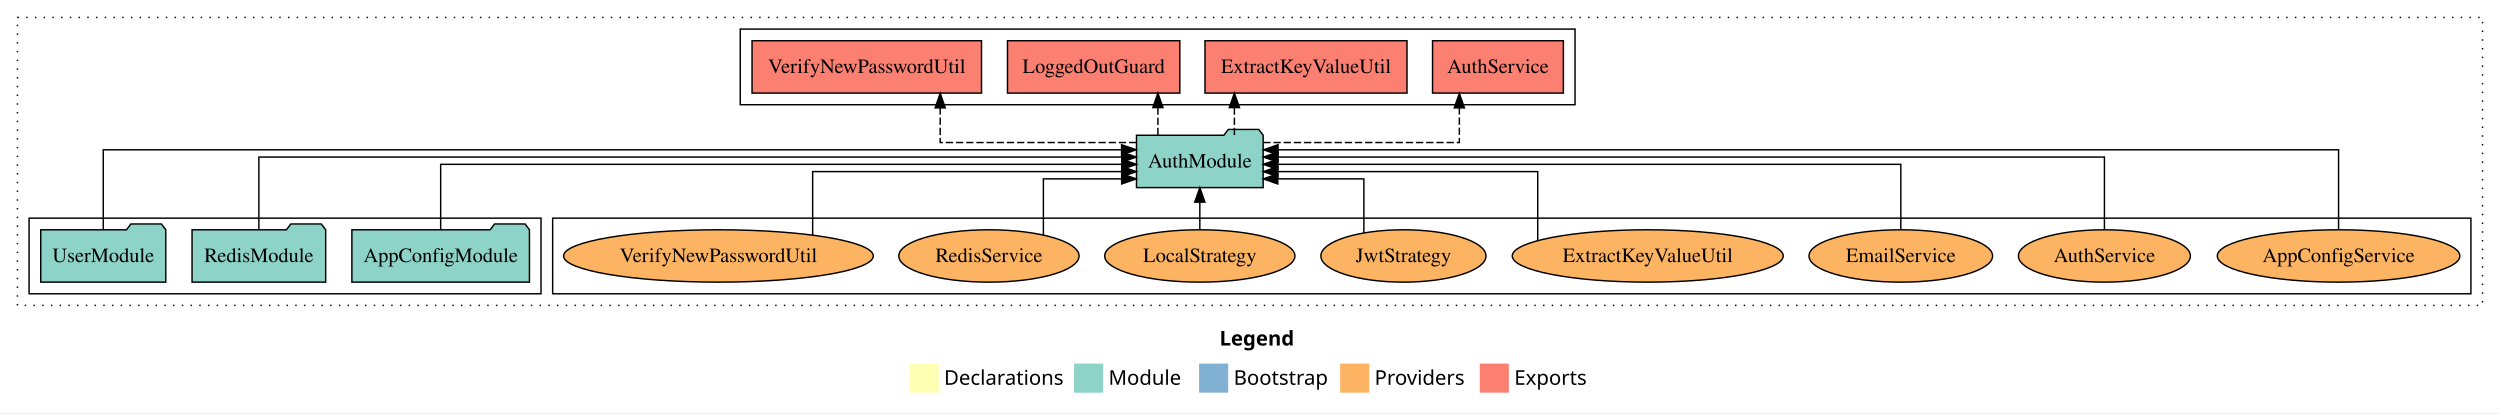
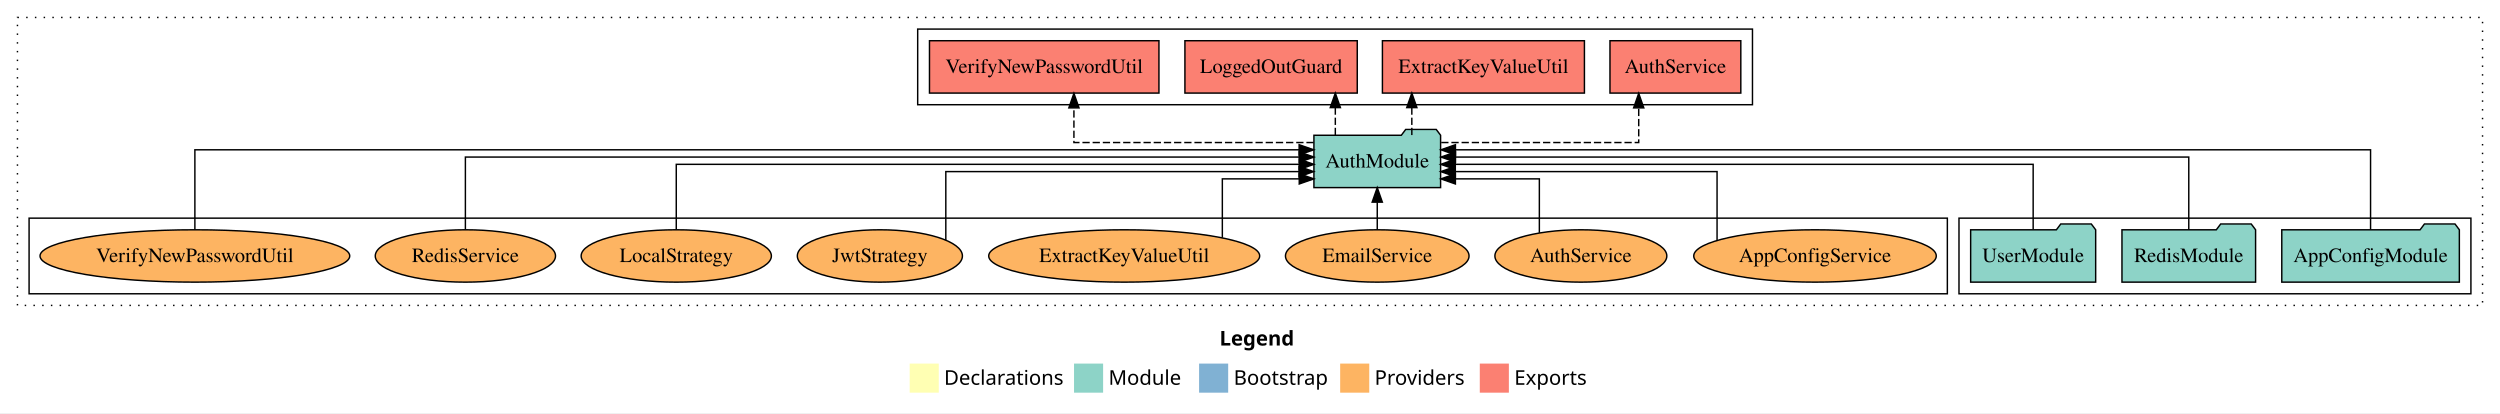
<svg xmlns="http://www.w3.org/2000/svg" width="1719pt" height="284pt" viewBox="0.00 0.00 1719.00 284.00">
  <g id="graph0" class="graph" transform="scale(1 1) rotate(0) translate(4 280)">
    <polygon fill="white" stroke="transparent" points="-4,4 -4,-280 1715,-280 1715,4 -4,4" />
    <text text-anchor="start" x="834.51" y="-42.4" font-family="sans-serif" font-weight="bold" font-size="14.00">Legend</text>
    <polygon fill="#ffffb3" stroke="transparent" points="621.5,-10 621.5,-30 641.5,-30 641.5,-10 621.5,-10" />
    <text text-anchor="start" x="645.13" y="-15.4" font-family="sans-serif" font-size="14.00">  Declarations</text>
    <polygon fill="#8dd3c7" stroke="transparent" points="734.5,-10 734.5,-30 754.5,-30 754.5,-10 734.5,-10" />
    <text text-anchor="start" x="758.23" y="-15.4" font-family="sans-serif" font-size="14.00">  Module</text>
    <polygon fill="#80b1d3" stroke="transparent" points="820.5,-10 820.5,-30 840.5,-30 840.5,-10 820.5,-10" />
    <text text-anchor="start" x="844.28" y="-15.4" font-family="sans-serif" font-size="14.00">  Bootstrap</text>
    <polygon fill="#fdb462" stroke="transparent" points="917.5,-10 917.5,-30 937.5,-30 937.5,-10 917.5,-10" />
    <text text-anchor="start" x="941.17" y="-15.4" font-family="sans-serif" font-size="14.00">  Providers</text>
    <polygon fill="#fb8072" stroke="transparent" points="1013.5,-10 1013.5,-30 1033.5,-30 1033.5,-10 1013.5,-10" />
    <text text-anchor="start" x="1037.23" y="-15.4" font-family="sans-serif" font-size="14.00">  Exports</text>
    <g id="clust1" class="cluster">
      <polygon fill="none" stroke="black" stroke-dasharray="1,5" points="8,-70 8,-268 1703,-268 1703,-70 8,-70" />
    </g>
-     <g id="clust6" class="cluster">
-       <polygon fill="none" stroke="black" points="376,-78 376,-130 1695,-130 1695,-78 376,-78" />
-     </g>
    <g id="clust3" class="cluster">
-       <polygon fill="none" stroke="black" points="16,-78 16,-130 368,-130 368,-78 16,-78" />
+       <polygon fill="none" stroke="black" points="1343,-78 1343,-130 1695,-130 1695,-78 1343,-78" />
    </g>
    <g id="clust4" class="cluster">
-       <polygon fill="none" stroke="black" points="505,-208 505,-260 1079,-260 1079,-208 505,-208" />
+       <polygon fill="none" stroke="black" points="627,-208 627,-260 1201,-260 1201,-208 627,-208" />
+     </g>
+     <g id="clust6" class="cluster">
+       <polygon fill="none" stroke="black" points="16,-78 16,-130 1335,-130 1335,-78 16,-78" />
    </g>
    <g id="node1" class="node">
-       <polygon fill="#8dd3c7" stroke="black" points="360.05,-122 357.05,-126 336.05,-126 333.05,-122 237.95,-122 237.95,-86 360.05,-86 360.05,-122" />
-       <text text-anchor="middle" x="299" y="-99.8" font-family="Times,serif" font-size="14.00">AppConfigModule</text>
+       <polygon fill="#8dd3c7" stroke="black" points="1687.05,-122 1684.05,-126 1663.05,-126 1660.05,-122 1564.95,-122 1564.95,-86 1687.05,-86 1687.05,-122" />
+       <text text-anchor="middle" x="1626" y="-99.8" font-family="Times,serif" font-size="14.00">AppConfigModule</text>
    </g>
    <g id="node4" class="node">
-       <polygon fill="#8dd3c7" stroke="black" points="864.55,-187 861.55,-191 840.55,-191 837.55,-187 777.45,-187 777.45,-151 864.55,-151 864.55,-187" />
-       <text text-anchor="middle" x="821" y="-164.8" font-family="Times,serif" font-size="14.00">AuthModule</text>
+       <polygon fill="#8dd3c7" stroke="black" points="986.55,-187 983.55,-191 962.55,-191 959.55,-187 899.45,-187 899.45,-151 986.55,-151 986.55,-187" />
+       <text text-anchor="middle" x="943" y="-164.8" font-family="Times,serif" font-size="14.00">AuthModule</text>
    </g>
    <g id="edge1" class="edge">
-       <path fill="none" stroke="black" d="M299,-122.22C299,-140.83 299,-167 299,-167 299,-167 767.39,-167 767.39,-167" />
-       <polygon fill="black" stroke="black" points="767.39,-170.5 777.39,-167 767.39,-163.5 767.39,-170.5" />
+       <path fill="none" stroke="black" d="M1626,-122.04C1626,-143.66 1626,-177 1626,-177 1626,-177 996.76,-177 996.76,-177" />
+       <polygon fill="black" stroke="black" points="996.76,-173.5 986.76,-177 996.76,-180.5 996.76,-173.5" />
    </g>
    <g id="node2" class="node">
-       <polygon fill="#8dd3c7" stroke="black" points="219.94,-122 216.94,-126 195.94,-126 192.94,-122 128.06,-122 128.06,-86 219.94,-86 219.94,-122" />
-       <text text-anchor="middle" x="174" y="-99.8" font-family="Times,serif" font-size="14.00">RedisModule</text>
+       <polygon fill="#8dd3c7" stroke="black" points="1546.94,-122 1543.94,-126 1522.94,-126 1519.94,-122 1455.06,-122 1455.06,-86 1546.94,-86 1546.94,-122" />
+       <text text-anchor="middle" x="1501" y="-99.8" font-family="Times,serif" font-size="14.00">RedisModule</text>
    </g>
    <g id="edge2" class="edge">
-       <path fill="none" stroke="black" d="M174,-122.22C174,-142.37 174,-172 174,-172 174,-172 767.29,-172 767.29,-172" />
-       <polygon fill="black" stroke="black" points="767.29,-175.5 777.29,-172 767.29,-168.5 767.29,-175.5" />
+       <path fill="none" stroke="black" d="M1501,-122.22C1501,-142.37 1501,-172 1501,-172 1501,-172 996.79,-172 996.79,-172" />
+       <polygon fill="black" stroke="black" points="996.79,-168.5 986.79,-172 996.79,-175.5 996.79,-168.5" />
    </g>
    <g id="node3" class="node">
-       <polygon fill="#8dd3c7" stroke="black" points="109.98,-122 106.98,-126 85.98,-126 82.98,-122 24.02,-122 24.02,-86 109.98,-86 109.98,-122" />
-       <text text-anchor="middle" x="67" y="-99.8" font-family="Times,serif" font-size="14.00">UserModule</text>
+       <polygon fill="#8dd3c7" stroke="black" points="1436.98,-122 1433.98,-126 1412.98,-126 1409.98,-122 1351.02,-122 1351.02,-86 1436.98,-86 1436.98,-122" />
+       <text text-anchor="middle" x="1394" y="-99.8" font-family="Times,serif" font-size="14.00">UserModule</text>
    </g>
    <g id="edge3" class="edge">
-       <path fill="none" stroke="black" d="M67,-122.04C67,-143.66 67,-177 67,-177 67,-177 767.2,-177 767.2,-177" />
-       <polygon fill="black" stroke="black" points="767.2,-180.5 777.2,-177 767.2,-173.5 767.2,-180.5" />
+       <path fill="none" stroke="black" d="M1394,-122.22C1394,-140.83 1394,-167 1394,-167 1394,-167 996.65,-167 996.65,-167" />
+       <polygon fill="black" stroke="black" points="996.65,-163.5 986.65,-167 996.65,-170.5 996.65,-163.5" />
    </g>
    <g id="node5" class="node">
-       <polygon fill="#fb8072" stroke="black" points="1070.98,-252 981.02,-252 981.02,-216 1070.98,-216 1070.98,-252" />
-       <text text-anchor="middle" x="1026" y="-229.8" font-family="Times,serif" font-size="14.00">AuthService </text>
+       <polygon fill="#fb8072" stroke="black" points="1192.98,-252 1103.02,-252 1103.02,-216 1192.98,-216 1192.98,-252" />
+       <text text-anchor="middle" x="1148" y="-229.8" font-family="Times,serif" font-size="14.00">AuthService </text>
    </g>
    <g id="edge4" class="edge">
-       <path fill="none" stroke="black" stroke-dasharray="5,2" d="M864.65,-182C917.48,-182 999.45,-182 999.45,-182 999.45,-182 999.45,-205.81 999.45,-205.81" />
-       <polygon fill="black" stroke="black" points="995.95,-205.81 999.45,-215.81 1002.95,-205.81 995.95,-205.81" />
+       <path fill="none" stroke="black" stroke-dasharray="5,2" d="M986.98,-182C1040.2,-182 1122.78,-182 1122.78,-182 1122.78,-182 1122.78,-205.81 1122.78,-205.81" />
+       <polygon fill="black" stroke="black" points="1119.28,-205.81 1122.78,-215.81 1126.28,-205.81 1119.28,-205.81" />
    </g>
    <g id="node6" class="node">
-       <polygon fill="#fb8072" stroke="black" points="963.45,-252 824.55,-252 824.55,-216 963.45,-216 963.45,-252" />
-       <text text-anchor="middle" x="894" y="-229.8" font-family="Times,serif" font-size="14.00">ExtractKeyValueUtil </text>
+       <polygon fill="#fb8072" stroke="black" points="1085.45,-252 946.55,-252 946.55,-216 1085.45,-216 1085.45,-252" />
+       <text text-anchor="middle" x="1016" y="-229.8" font-family="Times,serif" font-size="14.00">ExtractKeyValueUtil </text>
    </g>
    <g id="edge5" class="edge">
-       <path fill="none" stroke="black" stroke-dasharray="5,2" d="M844.77,-187.11C844.77,-187.11 844.77,-205.99 844.77,-205.99" />
-       <polygon fill="black" stroke="black" points="841.27,-205.99 844.77,-215.99 848.27,-205.99 841.27,-205.99" />
+       <path fill="none" stroke="black" stroke-dasharray="5,2" d="M966.77,-187.11C966.77,-187.11 966.77,-205.99 966.77,-205.99" />
+       <polygon fill="black" stroke="black" points="963.27,-205.99 966.77,-215.99 970.27,-205.99 963.27,-205.99" />
    </g>
    <g id="node7" class="node">
-       <polygon fill="#fb8072" stroke="black" points="807.25,-252 688.75,-252 688.75,-216 807.25,-216 807.25,-252" />
-       <text text-anchor="middle" x="748" y="-229.8" font-family="Times,serif" font-size="14.00">LoggedOutGuard </text>
+       <polygon fill="#fb8072" stroke="black" points="929.25,-252 810.75,-252 810.75,-216 929.25,-216 929.25,-252" />
+       <text text-anchor="middle" x="870" y="-229.8" font-family="Times,serif" font-size="14.00">LoggedOutGuard </text>
    </g>
    <g id="edge6" class="edge">
-       <path fill="none" stroke="black" stroke-dasharray="5,2" d="M792.17,-187.11C792.17,-187.11 792.17,-205.99 792.17,-205.99" />
-       <polygon fill="black" stroke="black" points="788.67,-205.99 792.17,-215.99 795.67,-205.99 788.67,-205.99" />
+       <path fill="none" stroke="black" stroke-dasharray="5,2" d="M914.17,-187.11C914.17,-187.11 914.17,-205.99 914.17,-205.99" />
+       <polygon fill="black" stroke="black" points="910.67,-205.99 914.17,-215.99 917.67,-205.99 910.67,-205.99" />
    </g>
    <g id="node8" class="node">
-       <polygon fill="#fb8072" stroke="black" points="670.89,-252 513.11,-252 513.11,-216 670.89,-216 670.89,-252" />
-       <text text-anchor="middle" x="592" y="-229.8" font-family="Times,serif" font-size="14.00">VerifyNewPasswordUtil </text>
+       <polygon fill="#fb8072" stroke="black" points="792.89,-252 635.11,-252 635.11,-216 792.89,-216 792.89,-252" />
+       <text text-anchor="middle" x="714" y="-229.8" font-family="Times,serif" font-size="14.00">VerifyNewPasswordUtil </text>
    </g>
    <g id="edge7" class="edge">
-       <path fill="none" stroke="black" stroke-dasharray="5,2" d="M777.33,-182C724.48,-182 642.48,-182 642.48,-182 642.48,-182 642.48,-205.81 642.48,-205.81" />
-       <polygon fill="black" stroke="black" points="638.98,-205.81 642.48,-215.81 645.98,-205.81 638.98,-205.81" />
+       <path fill="none" stroke="black" stroke-dasharray="5,2" d="M899.28,-182C838.12,-182 734.43,-182 734.43,-182 734.43,-182 734.43,-205.81 734.43,-205.81" />
+       <polygon fill="black" stroke="black" points="730.93,-205.81 734.43,-215.81 737.93,-205.81 730.93,-205.81" />
    </g>
    <g id="node9" class="node">
-       <ellipse fill="#fdb462" stroke="black" cx="1604" cy="-104" rx="83.39" ry="18" />
-       <text text-anchor="middle" x="1604" y="-99.8" font-family="Times,serif" font-size="14.00">AppConfigService</text>
+       <ellipse fill="#fdb462" stroke="black" cx="1244" cy="-104" rx="83.39" ry="18" />
+       <text text-anchor="middle" x="1244" y="-99.8" font-family="Times,serif" font-size="14.00">AppConfigService</text>
    </g>
    <g id="edge8" class="edge">
-       <path fill="none" stroke="black" d="M1604,-122.04C1604,-143.66 1604,-177 1604,-177 1604,-177 874.78,-177 874.78,-177" />
-       <polygon fill="black" stroke="black" points="874.78,-173.5 864.78,-177 874.78,-180.5 874.78,-173.5" />
+       <path fill="none" stroke="black" d="M1176.65,-114.64C1176.65,-131.38 1176.65,-162 1176.65,-162 1176.65,-162 996.67,-162 996.67,-162" />
+       <polygon fill="black" stroke="black" points="996.67,-158.5 986.67,-162 996.67,-165.5 996.67,-158.5" />
    </g>
    <g id="node10" class="node">
-       <ellipse fill="#fdb462" stroke="black" cx="1443" cy="-104" rx="59.11" ry="18" />
-       <text text-anchor="middle" x="1443" y="-99.8" font-family="Times,serif" font-size="14.00">AuthService</text>
+       <ellipse fill="#fdb462" stroke="black" cx="1083" cy="-104" rx="59.11" ry="18" />
+       <text text-anchor="middle" x="1083" y="-99.8" font-family="Times,serif" font-size="14.00">AuthService</text>
    </g>
    <g id="edge9" class="edge">
-       <path fill="none" stroke="black" d="M1443,-122.22C1443,-142.37 1443,-172 1443,-172 1443,-172 874.74,-172 874.74,-172" />
-       <polygon fill="black" stroke="black" points="874.74,-168.5 864.74,-172 874.74,-175.5 874.74,-168.5" />
+       <path fill="none" stroke="black" d="M1054.46,-119.9C1054.46,-135.51 1054.46,-157 1054.46,-157 1054.46,-157 996.73,-157 996.73,-157" />
+       <polygon fill="black" stroke="black" points="996.73,-153.5 986.73,-157 996.73,-160.5 996.73,-153.5" />
    </g>
    <g id="node11" class="node">
-       <ellipse fill="#fdb462" stroke="black" cx="1303" cy="-104" rx="63.12" ry="18" />
-       <text text-anchor="middle" x="1303" y="-99.8" font-family="Times,serif" font-size="14.00">EmailService</text>
+       <ellipse fill="#fdb462" stroke="black" cx="943" cy="-104" rx="63.12" ry="18" />
+       <text text-anchor="middle" x="943" y="-99.8" font-family="Times,serif" font-size="14.00">EmailService</text>
    </g>
    <g id="edge10" class="edge">
-       <path fill="none" stroke="black" d="M1303,-122.22C1303,-140.83 1303,-167 1303,-167 1303,-167 874.62,-167 874.62,-167" />
-       <polygon fill="black" stroke="black" points="874.62,-163.5 864.62,-167 874.62,-170.5 874.62,-163.5" />
+       <path fill="none" stroke="black" d="M943,-122.11C943,-122.11 943,-140.99 943,-140.99" />
+       <polygon fill="black" stroke="black" points="939.5,-140.99 943,-150.99 946.5,-140.99 939.5,-140.99" />
    </g>
    <g id="node12" class="node">
-       <ellipse fill="#fdb462" stroke="black" cx="1129" cy="-104" rx="93.17" ry="18" />
-       <text text-anchor="middle" x="1129" y="-99.8" font-family="Times,serif" font-size="14.00">ExtractKeyValueUtil</text>
+       <ellipse fill="#fdb462" stroke="black" cx="769" cy="-104" rx="93.17" ry="18" />
+       <text text-anchor="middle" x="769" y="-99.8" font-family="Times,serif" font-size="14.00">ExtractKeyValueUtil</text>
    </g>
    <g id="edge11" class="edge">
-       <path fill="none" stroke="black" d="M1053.33,-114.64C1053.33,-131.38 1053.33,-162 1053.33,-162 1053.33,-162 874.7,-162 874.7,-162" />
-       <polygon fill="black" stroke="black" points="874.7,-158.5 864.7,-162 874.7,-165.5 874.7,-158.5" />
+       <path fill="none" stroke="black" d="M836.48,-116.56C836.48,-132.23 836.48,-157 836.48,-157 836.48,-157 889.37,-157 889.37,-157" />
+       <polygon fill="black" stroke="black" points="889.37,-160.5 899.37,-157 889.37,-153.5 889.37,-160.5" />
    </g>
    <g id="node13" class="node">
-       <ellipse fill="#fdb462" stroke="black" cx="961" cy="-104" rx="56.76" ry="18" />
-       <text text-anchor="middle" x="961" y="-99.8" font-family="Times,serif" font-size="14.00">JwtStrategy</text>
+       <ellipse fill="#fdb462" stroke="black" cx="601" cy="-104" rx="56.76" ry="18" />
+       <text text-anchor="middle" x="601" y="-99.8" font-family="Times,serif" font-size="14.00">JwtStrategy</text>
    </g>
    <g id="edge12" class="edge">
-       <path fill="none" stroke="black" d="M933.8,-119.9C933.8,-135.51 933.8,-157 933.8,-157 933.8,-157 874.61,-157 874.61,-157" />
-       <polygon fill="black" stroke="black" points="874.61,-153.5 864.61,-157 874.61,-160.5 874.61,-153.5" />
+       <path fill="none" stroke="black" d="M646.34,-114.91C646.34,-131.71 646.34,-162 646.34,-162 646.34,-162 889.23,-162 889.23,-162" />
+       <polygon fill="black" stroke="black" points="889.23,-165.5 899.23,-162 889.23,-158.5 889.23,-165.5" />
    </g>
    <g id="node14" class="node">
-       <ellipse fill="#fdb462" stroke="black" cx="821" cy="-104" rx="65.41" ry="18" />
-       <text text-anchor="middle" x="821" y="-99.8" font-family="Times,serif" font-size="14.00">LocalStrategy</text>
+       <ellipse fill="#fdb462" stroke="black" cx="461" cy="-104" rx="65.41" ry="18" />
+       <text text-anchor="middle" x="461" y="-99.8" font-family="Times,serif" font-size="14.00">LocalStrategy</text>
    </g>
    <g id="edge13" class="edge">
-       <path fill="none" stroke="black" d="M821,-122.11C821,-122.11 821,-140.99 821,-140.99" />
-       <polygon fill="black" stroke="black" points="817.5,-140.99 821,-150.99 824.5,-140.99 817.5,-140.99" />
+       <path fill="none" stroke="black" d="M461,-122.22C461,-140.83 461,-167 461,-167 461,-167 889.38,-167 889.38,-167" />
+       <polygon fill="black" stroke="black" points="889.38,-170.5 899.38,-167 889.38,-163.5 889.38,-170.5" />
    </g>
    <g id="node15" class="node">
-       <ellipse fill="#fdb462" stroke="black" cx="676" cy="-104" rx="61.97" ry="18" />
-       <text text-anchor="middle" x="676" y="-99.8" font-family="Times,serif" font-size="14.00">RedisService</text>
+       <ellipse fill="#fdb462" stroke="black" cx="316" cy="-104" rx="61.97" ry="18" />
+       <text text-anchor="middle" x="316" y="-99.8" font-family="Times,serif" font-size="14.00">RedisService</text>
    </g>
    <g id="edge14" class="edge">
-       <path fill="none" stroke="black" d="M713.43,-118.48C713.43,-134.17 713.43,-157 713.43,-157 713.43,-157 767.25,-157 767.25,-157" />
-       <polygon fill="black" stroke="black" points="767.25,-160.5 777.25,-157 767.25,-153.5 767.25,-160.5" />
+       <path fill="none" stroke="black" d="M316,-122.22C316,-142.37 316,-172 316,-172 316,-172 889.41,-172 889.41,-172" />
+       <polygon fill="black" stroke="black" points="889.41,-175.5 899.41,-172 889.41,-168.5 889.41,-175.5" />
    </g>
    <g id="node16" class="node">
-       <ellipse fill="#fdb462" stroke="black" cx="490" cy="-104" rx="106.49" ry="18" />
-       <text text-anchor="middle" x="490" y="-99.8" font-family="Times,serif" font-size="14.00">VerifyNewPasswordUtil</text>
+       <ellipse fill="#fdb462" stroke="black" cx="130" cy="-104" rx="106.49" ry="18" />
+       <text text-anchor="middle" x="130" y="-99.8" font-family="Times,serif" font-size="14.00">VerifyNewPasswordUtil</text>
    </g>
    <g id="edge15" class="edge">
-       <path fill="none" stroke="black" d="M554.78,-118.34C554.78,-135.51 554.78,-162 554.78,-162 554.78,-162 767.34,-162 767.34,-162" />
-       <polygon fill="black" stroke="black" points="767.34,-165.5 777.34,-162 767.34,-158.5 767.34,-165.5" />
+       <path fill="none" stroke="black" d="M130,-122.04C130,-143.66 130,-177 130,-177 130,-177 889.29,-177 889.29,-177" />
+       <polygon fill="black" stroke="black" points="889.29,-180.5 899.29,-177 889.29,-173.5 889.29,-180.5" />
    </g>
  </g>
</svg>
